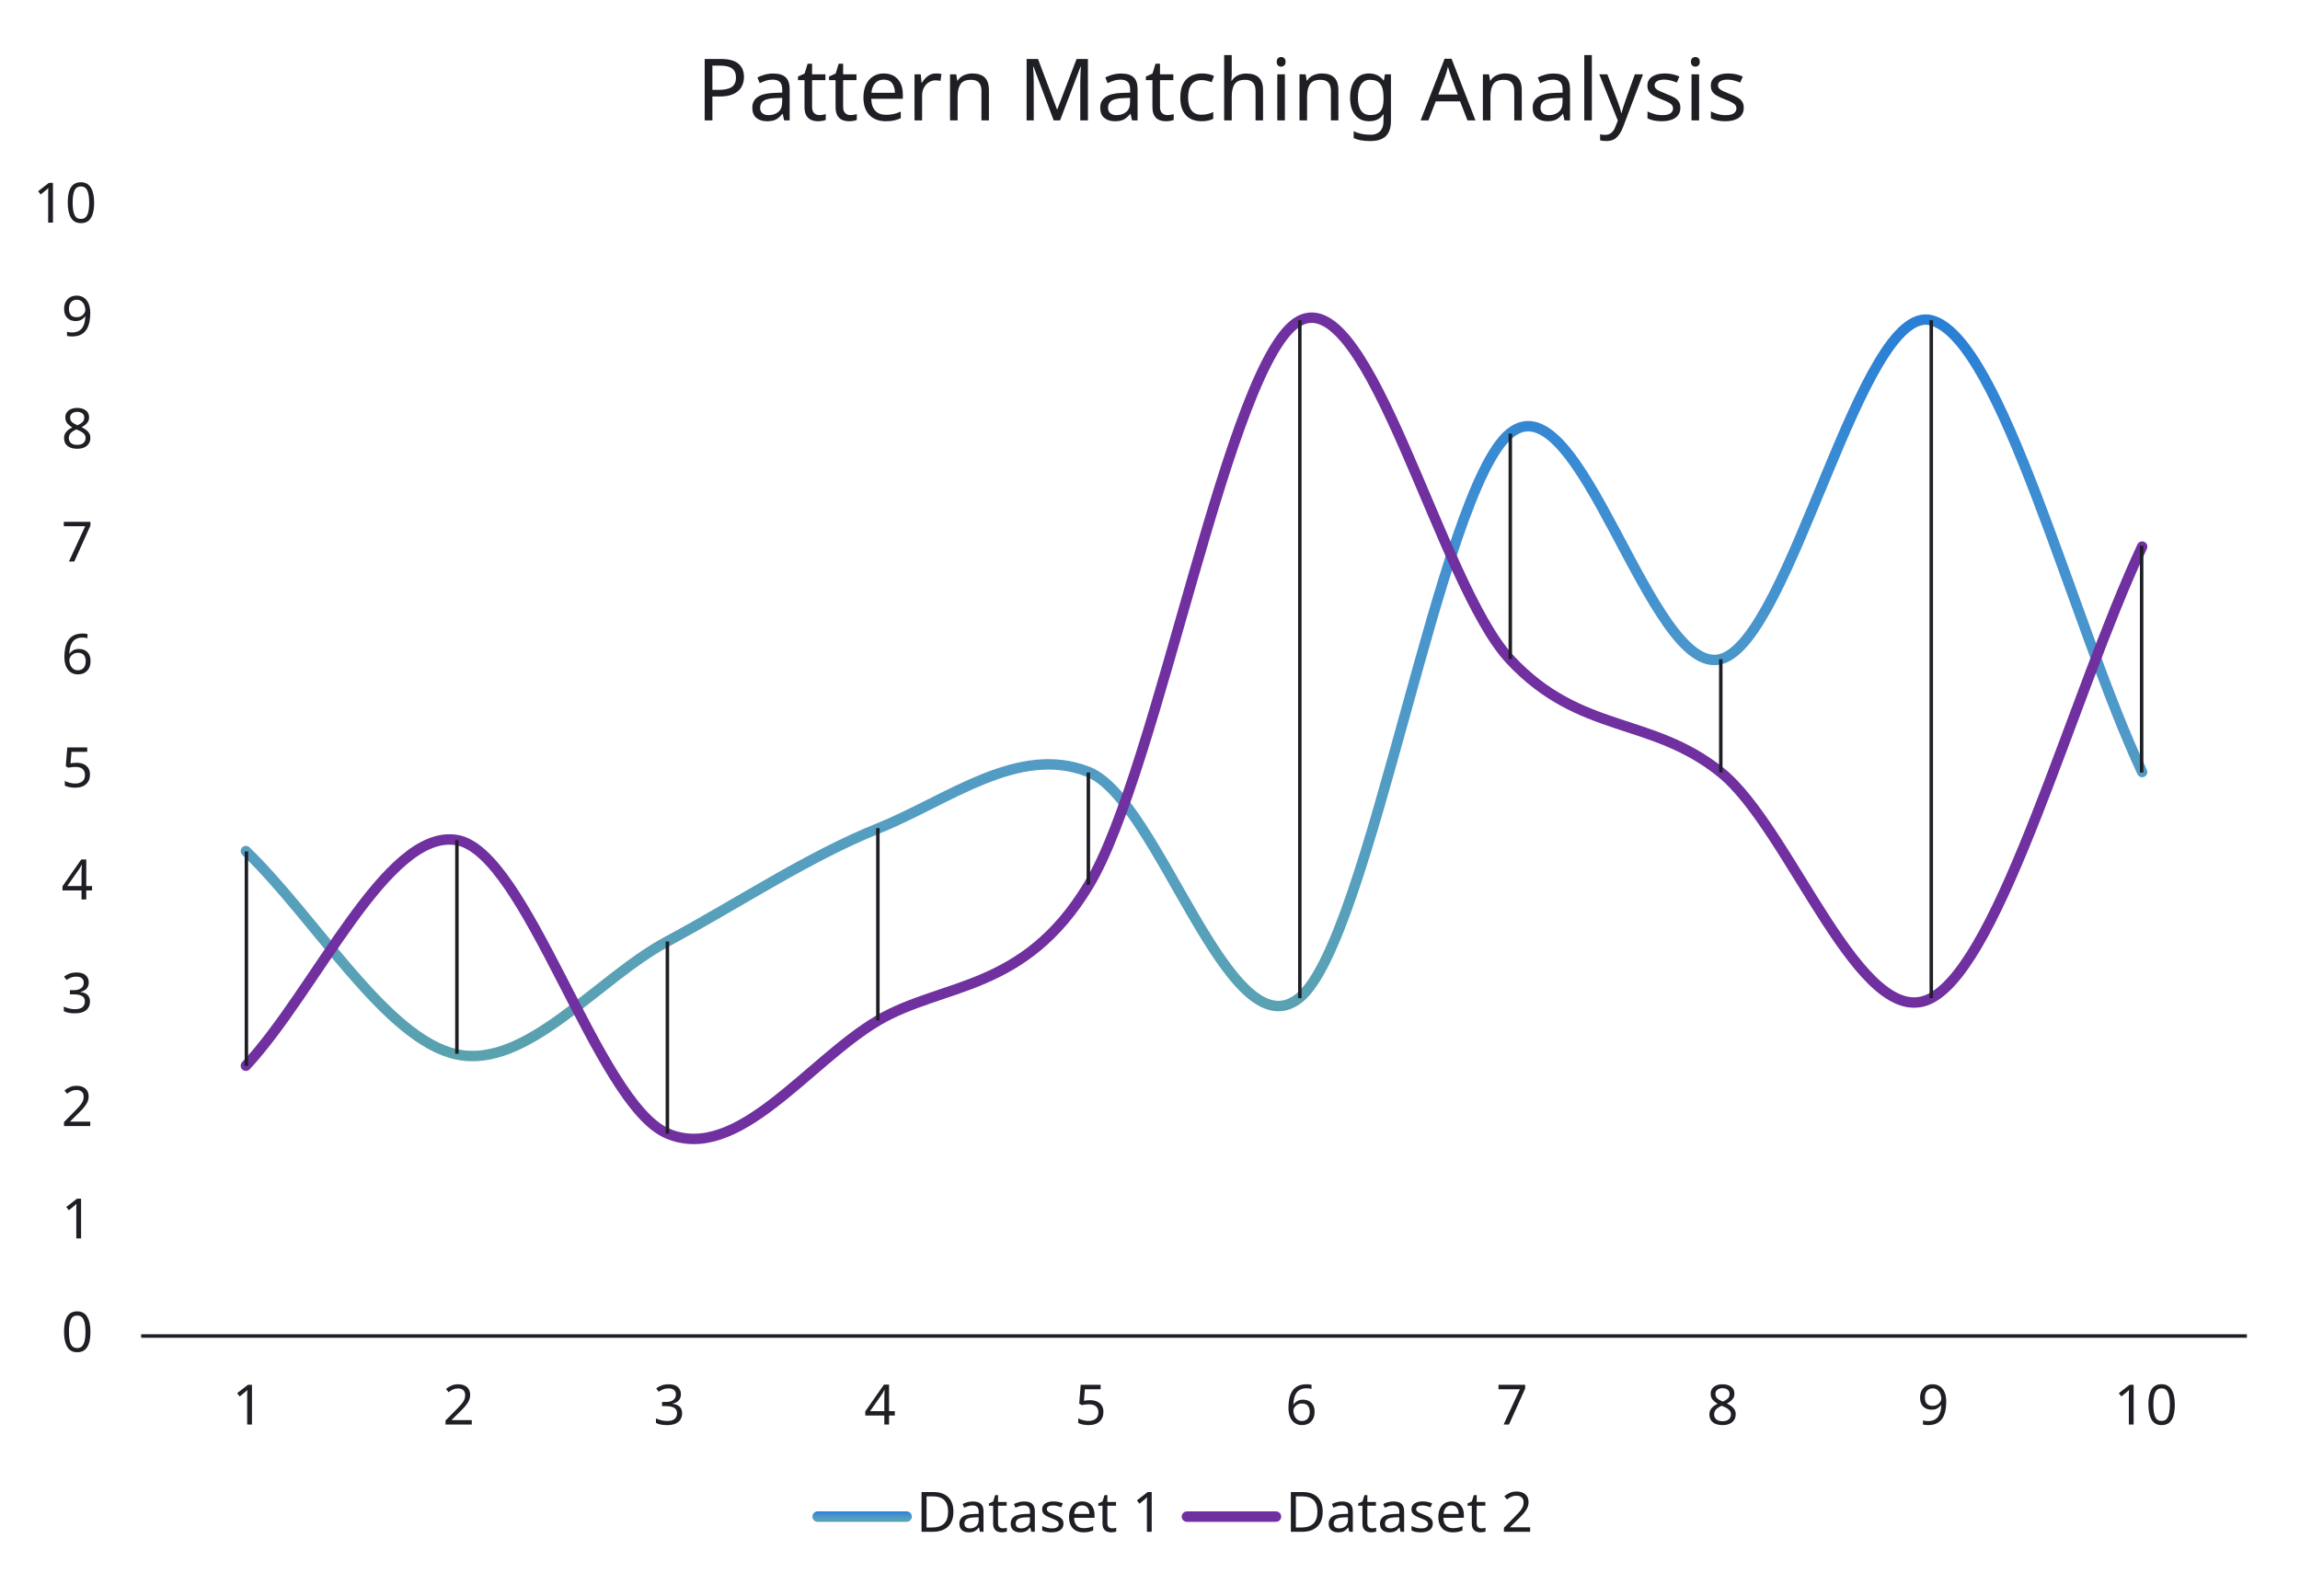
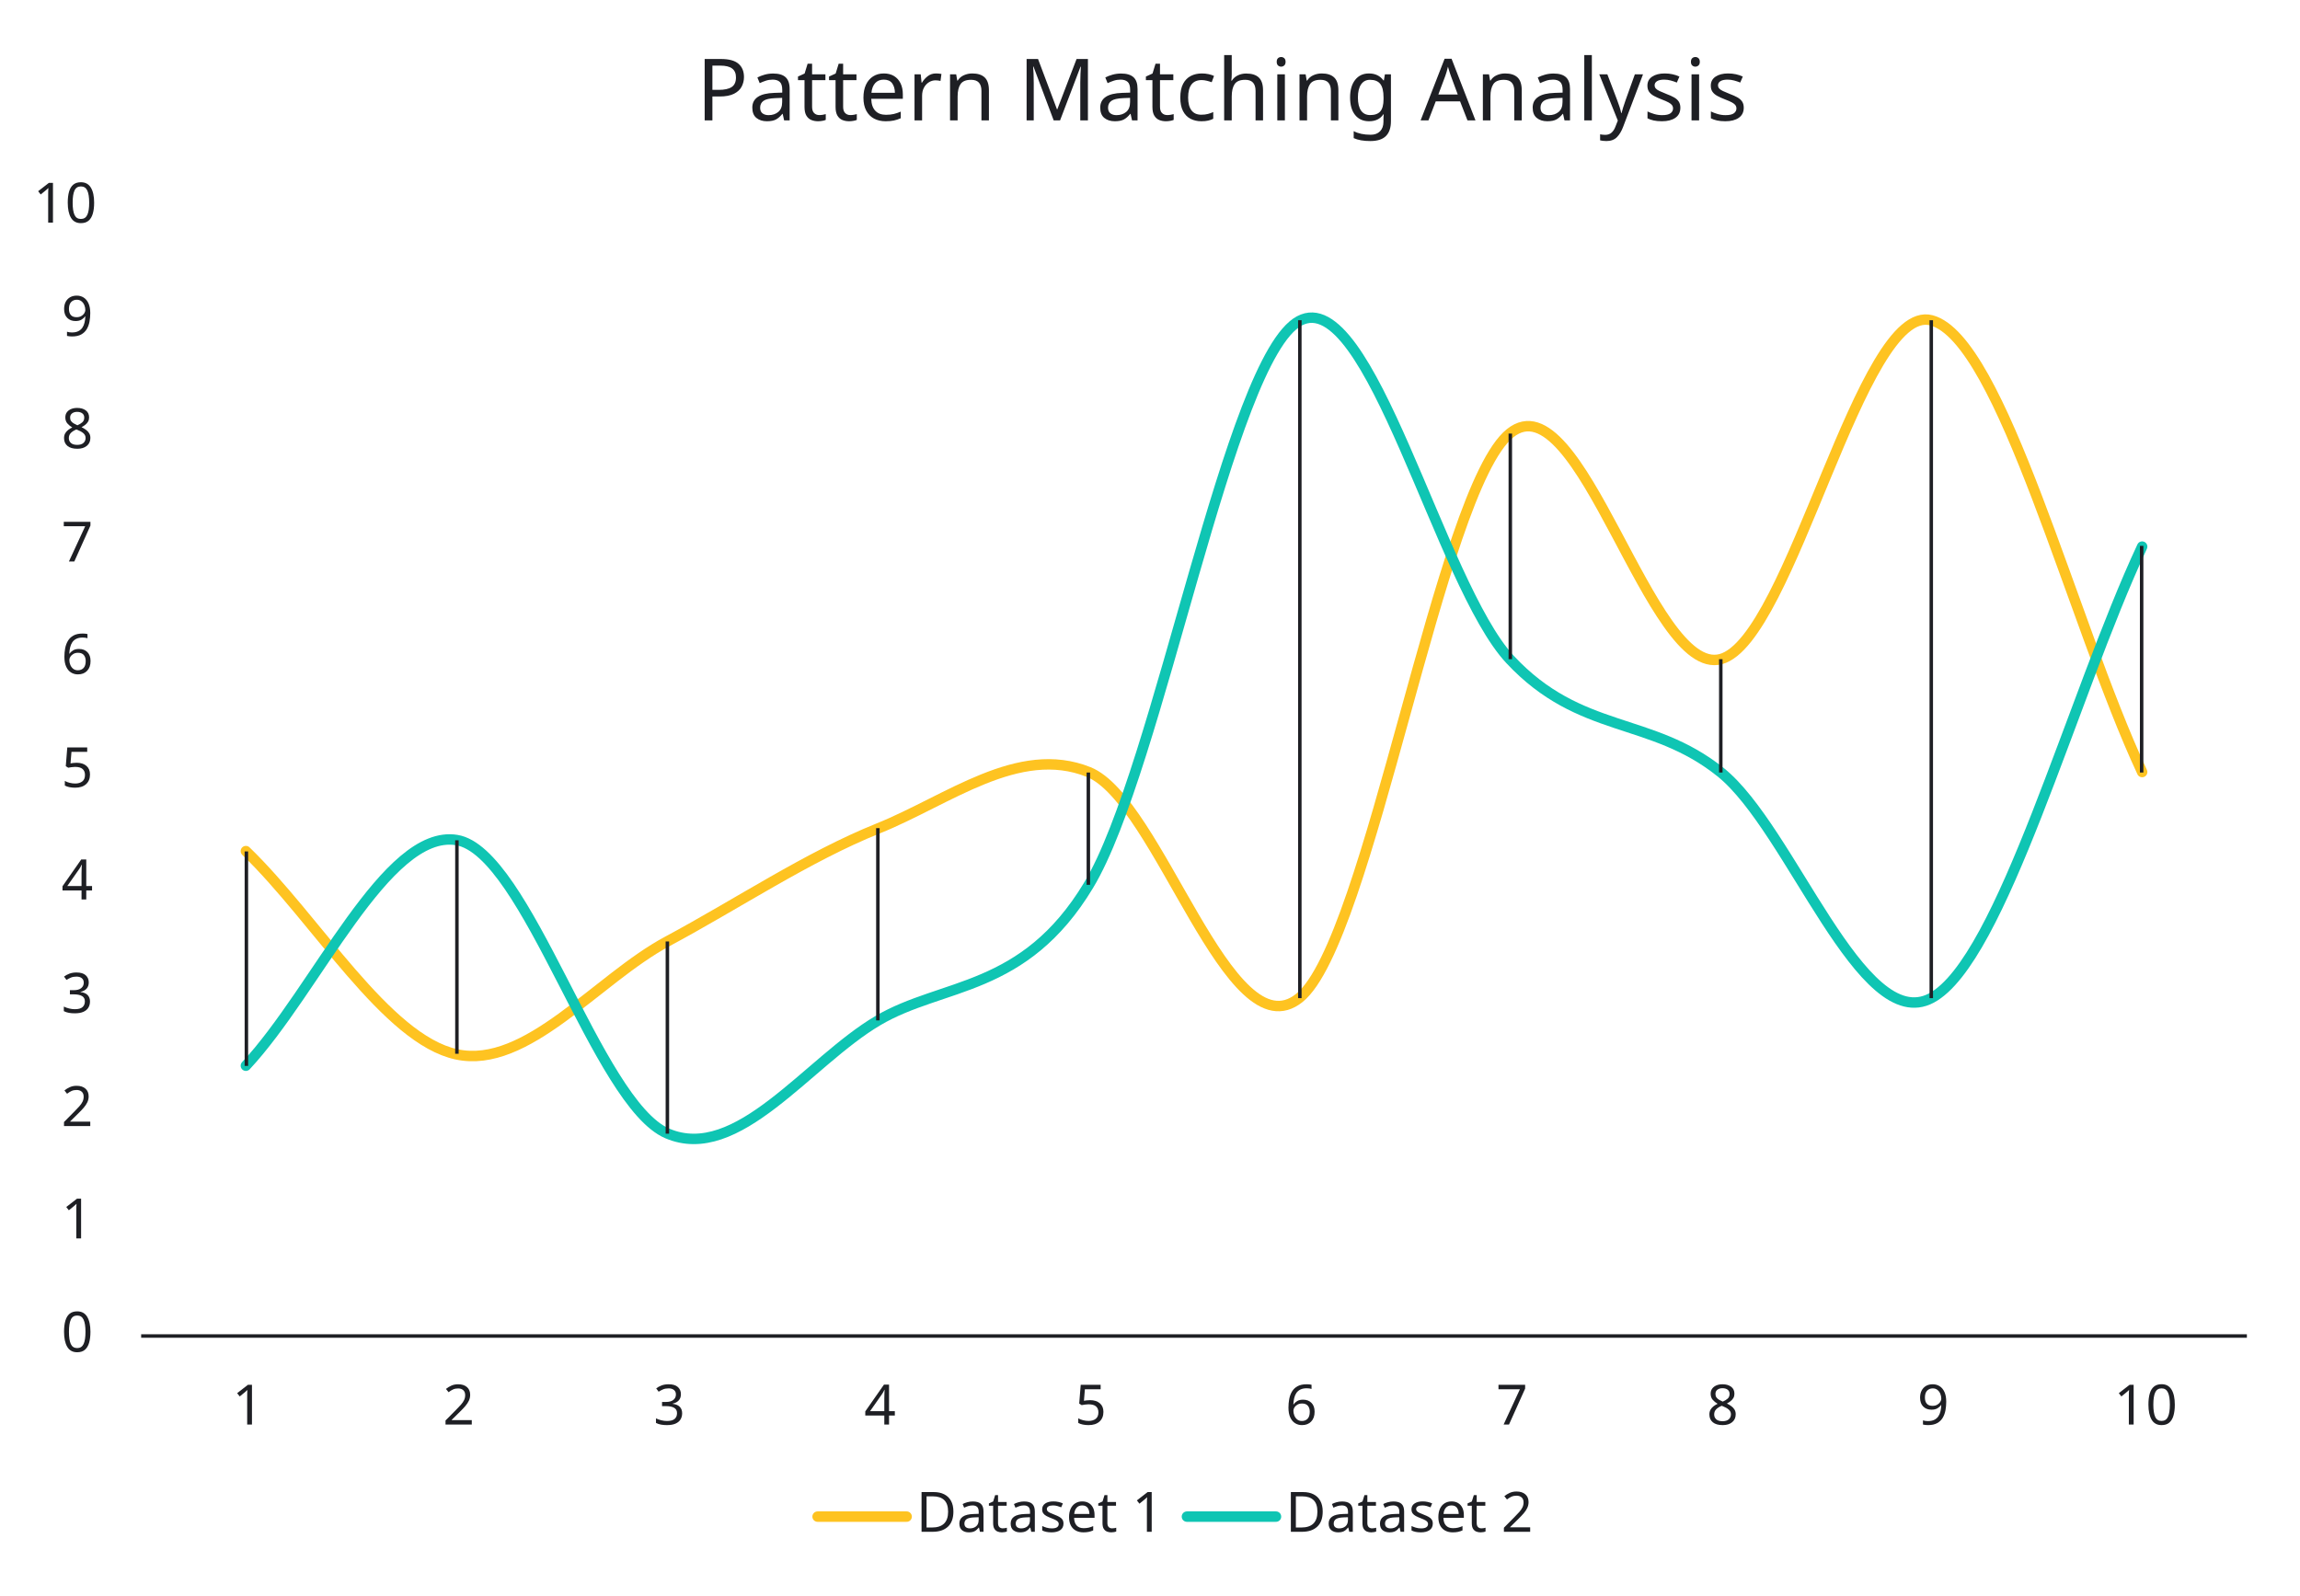
<svg xmlns="http://www.w3.org/2000/svg" width="2273" height="1577" overflow="hidden">
  <defs>
    <clipPath id="clip0">
      <rect x="1008" y="609" width="2273" height="1577" />
    </clipPath>
    <clipPath id="clip1">
      <rect x="1011" y="612" width="2268" height="1570" />
    </clipPath>
    <clipPath id="clip2">
      <rect x="1147" y="814" width="2085" height="1119" />
    </clipPath>
-     <linearGradient x1="2188" y1="919.7" x2="2188" y2="1657.93" gradientUnits="userSpaceOnUse" spreadMethod="reflect" id="stroke3">
-       <stop offset="0" stop-color="#297FD5" stop-opacity="1" />
-       <stop offset="0.021" stop-color="#2A80D4" stop-opacity="1" />
-       <stop offset="0.042" stop-color="#2C81D4" stop-opacity="1" />
-       <stop offset="0.062" stop-color="#2E82D4" stop-opacity="1" />
-       <stop offset="0.083" stop-color="#3084D4" stop-opacity="1" />
-       <stop offset="0.104" stop-color="#3285D4" stop-opacity="1" />
-       <stop offset="0.125" stop-color="#3386D4" stop-opacity="1" />
-       <stop offset="0.146" stop-color="#3587D3" stop-opacity="1" />
-       <stop offset="0.167" stop-color="#3789D3" stop-opacity="1" />
-       <stop offset="0.188" stop-color="#388AD3" stop-opacity="1" />
-       <stop offset="0.208" stop-color="#3A8BD2" stop-opacity="1" />
-       <stop offset="0.229" stop-color="#3B8CD2" stop-opacity="1" />
-       <stop offset="0.25" stop-color="#3D8DD2" stop-opacity="1" />
-       <stop offset="0.271" stop-color="#3E8ED1" stop-opacity="1" />
-       <stop offset="0.292" stop-color="#408FD1" stop-opacity="1" />
-       <stop offset="0.312" stop-color="#4190D0" stop-opacity="1" />
-       <stop offset="0.333" stop-color="#4391D0" stop-opacity="1" />
-       <stop offset="0.354" stop-color="#4492CF" stop-opacity="1" />
-       <stop offset="0.375" stop-color="#4593CE" stop-opacity="1" />
-       <stop offset="0.396" stop-color="#4694CE" stop-opacity="1" />
-       <stop offset="0.417" stop-color="#4895CD" stop-opacity="1" />
-       <stop offset="0.438" stop-color="#4996CC" stop-opacity="1" />
-       <stop offset="0.458" stop-color="#4A96CB" stop-opacity="1" />
-       <stop offset="0.479" stop-color="#4B97CB" stop-opacity="1" />
-       <stop offset="0.5" stop-color="#4C98CA" stop-opacity="1" />
-       <stop offset="0.521" stop-color="#4D99C9" stop-opacity="1" />
-       <stop offset="0.542" stop-color="#4E99C8" stop-opacity="1" />
-       <stop offset="0.562" stop-color="#4F9AC7" stop-opacity="1" />
-       <stop offset="0.583" stop-color="#509BC6" stop-opacity="1" />
-       <stop offset="0.604" stop-color="#519BC5" stop-opacity="1" />
-       <stop offset="0.625" stop-color="#529CC4" stop-opacity="1" />
-       <stop offset="0.646" stop-color="#539DC3" stop-opacity="1" />
-       <stop offset="0.667" stop-color="#539DC2" stop-opacity="1" />
-       <stop offset="0.688" stop-color="#549EC1" stop-opacity="1" />
-       <stop offset="0.708" stop-color="#559EC0" stop-opacity="1" />
-       <stop offset="0.729" stop-color="#559EBF" stop-opacity="1" />
-       <stop offset="0.75" stop-color="#569FBE" stop-opacity="1" />
-       <stop offset="0.771" stop-color="#569FBD" stop-opacity="1" />
-       <stop offset="0.792" stop-color="#57A0BB" stop-opacity="1" />
-       <stop offset="0.812" stop-color="#57A0BA" stop-opacity="1" />
-       <stop offset="0.833" stop-color="#58A0B9" stop-opacity="1" />
-       <stop offset="0.854" stop-color="#58A1B7" stop-opacity="1" />
-       <stop offset="0.875" stop-color="#59A1B6" stop-opacity="1" />
-       <stop offset="0.896" stop-color="#59A1B5" stop-opacity="1" />
-       <stop offset="0.917" stop-color="#59A1B3" stop-opacity="1" />
-       <stop offset="0.938" stop-color="#59A1B2" stop-opacity="1" />
-       <stop offset="0.958" stop-color="#59A1B0" stop-opacity="1" />
-       <stop offset="0.979" stop-color="#59A1AF" stop-opacity="1" />
-       <stop offset="1" stop-color="#5AA2AE" stop-opacity="1" />
-     </linearGradient>
+     <clipPath id="clip3">
+       <rect x="1147" y="814" width="2085" height="1119" />
+     </clipPath>
    <clipPath id="clip4">
      <rect x="1147" y="814" width="2085" height="1119" />
    </clipPath>
    <clipPath id="clip5">
-       <rect x="1147" y="814" width="2085" height="1119" />
+       <rect x="1011" y="612" width="2268" height="1570" />
    </clipPath>
    <clipPath id="clip6">
      <rect x="1011" y="612" width="2268" height="1570" />
    </clipPath>
    <clipPath id="clip7">
      <rect x="1011" y="612" width="2268" height="1570" />
    </clipPath>
    <clipPath id="clip8">
      <rect x="1011" y="612" width="2268" height="1570" />
    </clipPath>
    <clipPath id="clip9">
      <rect x="1011" y="612" width="2268" height="1570" />
    </clipPath>
    <clipPath id="clip10">
      <rect x="1011" y="612" width="2268" height="1570" />
    </clipPath>
    <clipPath id="clip11">
      <rect x="1011" y="612" width="2268" height="1570" />
    </clipPath>
    <clipPath id="clip12">
      <rect x="1011" y="612" width="2268" height="1570" />
    </clipPath>
    <clipPath id="clip13">
      <rect x="1011" y="612" width="2268" height="1570" />
    </clipPath>
    <clipPath id="clip14">
      <rect x="1011" y="612" width="2268" height="1570" />
    </clipPath>
    <clipPath id="clip15">
      <rect x="1011" y="612" width="2268" height="1570" />
    </clipPath>
    <clipPath id="clip16">
      <rect x="1011" y="612" width="2268" height="1570" />
    </clipPath>
    <clipPath id="clip17">
      <rect x="1011" y="612" width="2268" height="1570" />
    </clipPath>
    <clipPath id="clip18">
      <rect x="1011" y="612" width="2268" height="1570" />
    </clipPath>
    <clipPath id="clip19">
      <rect x="1011" y="612" width="2268" height="1570" />
    </clipPath>
    <clipPath id="clip20">
      <rect x="1011" y="612" width="2268" height="1570" />
    </clipPath>
    <clipPath id="clip21">
      <rect x="1011" y="612" width="2268" height="1570" />
    </clipPath>
    <clipPath id="clip22">
      <rect x="1011" y="612" width="2268" height="1570" />
    </clipPath>
    <clipPath id="clip23">
      <rect x="1011" y="612" width="2268" height="1570" />
    </clipPath>
    <clipPath id="clip24">
      <rect x="1011" y="612" width="2268" height="1570" />
    </clipPath>
    <clipPath id="clip25">
      <rect x="1011" y="612" width="2268" height="1570" />
    </clipPath>
    <clipPath id="clip26">
      <rect x="1011" y="612" width="2268" height="1570" />
    </clipPath>
    <clipPath id="clip27">
      <rect x="1011" y="612" width="2268" height="1570" />
    </clipPath>
    <clipPath id="clip28">
      <rect x="1011" y="612" width="2268" height="1570" />
    </clipPath>
-     <linearGradient x1="1860" y1="2102.84" x2="1860" y2="2113.16" gradientUnits="userSpaceOnUse" spreadMethod="reflect" id="stroke29">
-       <stop offset="0" stop-color="#297FD5" stop-opacity="1" />
-       <stop offset="0.021" stop-color="#2A80D4" stop-opacity="1" />
-       <stop offset="0.042" stop-color="#2C81D4" stop-opacity="1" />
-       <stop offset="0.062" stop-color="#2E82D4" stop-opacity="1" />
-       <stop offset="0.083" stop-color="#3084D4" stop-opacity="1" />
-       <stop offset="0.104" stop-color="#3285D4" stop-opacity="1" />
-       <stop offset="0.125" stop-color="#3386D4" stop-opacity="1" />
-       <stop offset="0.146" stop-color="#3587D3" stop-opacity="1" />
-       <stop offset="0.167" stop-color="#3789D3" stop-opacity="1" />
-       <stop offset="0.188" stop-color="#388AD3" stop-opacity="1" />
-       <stop offset="0.208" stop-color="#3A8BD2" stop-opacity="1" />
-       <stop offset="0.229" stop-color="#3B8CD2" stop-opacity="1" />
-       <stop offset="0.25" stop-color="#3D8DD2" stop-opacity="1" />
-       <stop offset="0.271" stop-color="#3E8ED1" stop-opacity="1" />
-       <stop offset="0.292" stop-color="#408FD1" stop-opacity="1" />
-       <stop offset="0.312" stop-color="#4190D0" stop-opacity="1" />
-       <stop offset="0.333" stop-color="#4391D0" stop-opacity="1" />
-       <stop offset="0.354" stop-color="#4492CF" stop-opacity="1" />
-       <stop offset="0.375" stop-color="#4593CE" stop-opacity="1" />
-       <stop offset="0.396" stop-color="#4694CE" stop-opacity="1" />
-       <stop offset="0.417" stop-color="#4895CD" stop-opacity="1" />
-       <stop offset="0.438" stop-color="#4996CC" stop-opacity="1" />
-       <stop offset="0.458" stop-color="#4A96CB" stop-opacity="1" />
-       <stop offset="0.479" stop-color="#4B97CB" stop-opacity="1" />
-       <stop offset="0.5" stop-color="#4C98CA" stop-opacity="1" />
-       <stop offset="0.521" stop-color="#4D99C9" stop-opacity="1" />
-       <stop offset="0.542" stop-color="#4E99C8" stop-opacity="1" />
-       <stop offset="0.562" stop-color="#4F9AC7" stop-opacity="1" />
-       <stop offset="0.583" stop-color="#509BC6" stop-opacity="1" />
-       <stop offset="0.604" stop-color="#519BC5" stop-opacity="1" />
-       <stop offset="0.625" stop-color="#529CC4" stop-opacity="1" />
-       <stop offset="0.646" stop-color="#539DC3" stop-opacity="1" />
-       <stop offset="0.667" stop-color="#539DC2" stop-opacity="1" />
-       <stop offset="0.688" stop-color="#549EC1" stop-opacity="1" />
-       <stop offset="0.708" stop-color="#559EC0" stop-opacity="1" />
-       <stop offset="0.729" stop-color="#559EBF" stop-opacity="1" />
-       <stop offset="0.75" stop-color="#569FBE" stop-opacity="1" />
-       <stop offset="0.771" stop-color="#569FBD" stop-opacity="1" />
-       <stop offset="0.792" stop-color="#57A0BB" stop-opacity="1" />
-       <stop offset="0.812" stop-color="#57A0BA" stop-opacity="1" />
-       <stop offset="0.833" stop-color="#58A0B9" stop-opacity="1" />
-       <stop offset="0.854" stop-color="#58A1B7" stop-opacity="1" />
-       <stop offset="0.875" stop-color="#59A1B6" stop-opacity="1" />
-       <stop offset="0.896" stop-color="#59A1B5" stop-opacity="1" />
-       <stop offset="0.917" stop-color="#59A1B3" stop-opacity="1" />
-       <stop offset="0.938" stop-color="#59A1B2" stop-opacity="1" />
-       <stop offset="0.958" stop-color="#59A1B0" stop-opacity="1" />
-       <stop offset="0.979" stop-color="#59A1AF" stop-opacity="1" />
-       <stop offset="1" stop-color="#5AA2AE" stop-opacity="1" />
-     </linearGradient>
-     <clipPath id="clip30">
+     <clipPath id="clip29">
      <rect x="1011" y="612" width="2268" height="1570" />
    </clipPath>
-     <clipPath id="clip31">
-       <rect x="1011" y="612" width="2268" height="1570" />
-     </clipPath>
-     <clipPath id="clip32">
+     <clipPath id="clip30">
      <rect x="1011" y="612" width="2268" height="1570" />
    </clipPath>
  </defs>
  <g clip-path="url(#clip0)" transform="translate(-1008 -609)">
    <g clip-path="url(#clip1)">
      <path d="M1147.5 1929.5 3228.5 1929.5" stroke="#1E1F24" stroke-width="3.438" stroke-linecap="butt" stroke-linejoin="round" stroke-miterlimit="10" stroke-opacity="1" fill="none" fill-rule="evenodd" />
    </g>
    <g clip-path="url(#clip2)">
-       <path d="M1251 1450.21C1320.41 1517.18 1389.81 1636.24 1459.22 1651.12 1528.63 1666 1598.04 1576.71 1667.44 1539.5 1736.85 1502.29 1806.26 1455.79 1875.67 1427.88 1945.07 1399.98 2014.48 1344.17 2083.89 1372.07 2153.3 1399.98 2222.7 1651.12 2292.11 1595.31 2361.52 1539.5 2430.93 1093.03 2500.33 1037.22 2569.74 981.412 2639.15 1279.06 2708.56 1260.46 2777.96 1241.85 2847.37 907 2916.78 925.603 2986.19 944.206 3055.59 1223.25 3125 1372.07" stroke="url(#stroke3)" stroke-width="10.312" stroke-linecap="round" stroke-linejoin="round" stroke-miterlimit="10" fill="none" fill-rule="nonzero" />
+       <path d="M1251 1450.21C1320.41 1517.18 1389.81 1636.24 1459.22 1651.12 1528.63 1666 1598.04 1576.71 1667.44 1539.5 1736.85 1502.29 1806.26 1455.79 1875.67 1427.88 1945.07 1399.98 2014.48 1344.17 2083.89 1372.07 2153.3 1399.98 2222.7 1651.12 2292.11 1595.31 2361.52 1539.5 2430.93 1093.03 2500.33 1037.22 2569.74 981.412 2639.15 1279.06 2708.56 1260.46 2777.96 1241.85 2847.37 907 2916.78 925.603 2986.19 944.206 3055.59 1223.25 3125 1372.07" stroke="#FEC321" stroke-width="10.312" stroke-linecap="round" stroke-linejoin="round" stroke-miterlimit="10" stroke-opacity="1" fill="none" fill-rule="nonzero" />
+     </g>
+     <g clip-path="url(#clip3)">
+       <path d="M1251 1662.33C1320.41 1587.97 1389.81 1428.1 1459.22 1439.26 1528.63 1450.41 1598.04 1699.51 1667.44 1729.26 1736.85 1759 1806.26 1658.62 1875.67 1617.72 1939.5 1580.11 2020.06 1589.87 2083.89 1483.87 2153.3 1368.62 2222.7 963.359 2292.11 926.18 2361.52 889 2430.93 1186.44 2500.33 1260.8 2569.74 1335.15 2639.15 1316.56 2708.56 1372.33 2777.96 1428.1 2847.37 1632.59 2916.78 1595.41 2986.19 1558.23 3055.59 1297.97 3125 1149.26" stroke="#0FC5B3" stroke-width="10.312" stroke-linecap="round" stroke-linejoin="round" stroke-miterlimit="10" stroke-opacity="1" fill="none" fill-rule="nonzero" />
    </g>
    <g clip-path="url(#clip4)">
-       <path d="M1251 1662.33C1320.41 1587.97 1389.81 1428.1 1459.22 1439.26 1528.63 1450.41 1598.04 1699.51 1667.44 1729.26 1736.85 1759 1806.26 1658.62 1875.67 1617.72 1939.5 1580.11 2020.06 1589.87 2083.89 1483.87 2153.3 1368.62 2222.7 963.359 2292.11 926.18 2361.52 889 2430.93 1186.44 2500.33 1260.8 2569.74 1335.15 2639.15 1316.56 2708.56 1372.33 2777.96 1428.1 2847.37 1632.59 2916.78 1595.41 2986.19 1558.23 3055.59 1297.97 3125 1149.26" stroke="#7030A0" stroke-width="10.312" stroke-linecap="round" stroke-linejoin="round" stroke-miterlimit="10" stroke-opacity="1" fill="none" fill-rule="nonzero" />
+       <path d="M1251.5 1450.55 1251.5 1662.55M1459.55 1439.55 1459.55 1650.55M1667.55 1539.55 1667.55 1729.5M1875.56 1427.55 1875.56 1617.55M2083.57 1372.55 2083.57 1483.55M2292.58 925.5 2292.58 1595.55M2500.58 1037.53 2500.58 1260.54M2708.59 1260.54 2708.59 1372.55M2916.6 925.5 2916.6 1595.55M3124.5 1148.54 3124.5 1372.55" stroke="#1E1F24" stroke-width="3.438" stroke-linecap="butt" stroke-linejoin="round" stroke-miterlimit="10" stroke-opacity="1" fill="none" fill-rule="nonzero" />
    </g>
    <g clip-path="url(#clip5)">
-       <path d="M1251.5 1450.55 1251.5 1662.55M1459.55 1439.55 1459.55 1650.55M1667.55 1539.55 1667.55 1729.5M1875.56 1427.55 1875.56 1617.55M2083.57 1372.55 2083.57 1483.55M2292.58 925.5 2292.58 1595.55M2500.58 1037.53 2500.58 1260.54M2708.59 1260.54 2708.59 1372.55M2916.6 925.5 2916.6 1595.55M3124.5 1148.54 3124.5 1372.55" stroke="#1E1F24" stroke-width="3.438" stroke-linecap="butt" stroke-linejoin="round" stroke-miterlimit="10" stroke-opacity="1" fill="none" fill-rule="nonzero" />
+       <text fill="#1E1F24" fill-opacity="1" font-family="Calibri,Calibri_MSFontService,sans-serif" font-style="normal" font-variant="normal" font-weight="400" font-stretch="normal" font-size="55" text-anchor="start" direction="ltr" writing-mode="lr-tb" unicode-bidi="normal" text-decoration="none" transform="matrix(1 0 0 1 1068.61 1945)">0</text>
    </g>
    <g clip-path="url(#clip6)">
-       <text fill="#1E1F24" fill-opacity="1" font-family="Calibri,Calibri_MSFontService,sans-serif" font-style="normal" font-variant="normal" font-weight="400" font-stretch="normal" font-size="55" text-anchor="start" direction="ltr" writing-mode="lr-tb" unicode-bidi="normal" text-decoration="none" transform="matrix(1 0 0 1 1068.61 1945)">0</text>
+       <text fill="#1E1F24" fill-opacity="1" font-family="Calibri,Calibri_MSFontService,sans-serif" font-style="normal" font-variant="normal" font-weight="400" font-stretch="normal" font-size="55" text-anchor="start" direction="ltr" writing-mode="lr-tb" unicode-bidi="normal" text-decoration="none" transform="matrix(1 0 0 1 1068.61 1833)">1</text>
    </g>
    <g clip-path="url(#clip7)">
-       <text fill="#1E1F24" fill-opacity="1" font-family="Calibri,Calibri_MSFontService,sans-serif" font-style="normal" font-variant="normal" font-weight="400" font-stretch="normal" font-size="55" text-anchor="start" direction="ltr" writing-mode="lr-tb" unicode-bidi="normal" text-decoration="none" transform="matrix(1 0 0 1 1068.61 1833)">1</text>
+       <text fill="#1E1F24" fill-opacity="1" font-family="Calibri,Calibri_MSFontService,sans-serif" font-style="normal" font-variant="normal" font-weight="400" font-stretch="normal" font-size="55" text-anchor="start" direction="ltr" writing-mode="lr-tb" unicode-bidi="normal" text-decoration="none" transform="matrix(1 0 0 1 1068.61 1722)">2</text>
    </g>
    <g clip-path="url(#clip8)">
-       <text fill="#1E1F24" fill-opacity="1" font-family="Calibri,Calibri_MSFontService,sans-serif" font-style="normal" font-variant="normal" font-weight="400" font-stretch="normal" font-size="55" text-anchor="start" direction="ltr" writing-mode="lr-tb" unicode-bidi="normal" text-decoration="none" transform="matrix(1 0 0 1 1068.61 1722)">2</text>
+       <text fill="#1E1F24" fill-opacity="1" font-family="Calibri,Calibri_MSFontService,sans-serif" font-style="normal" font-variant="normal" font-weight="400" font-stretch="normal" font-size="55" text-anchor="start" direction="ltr" writing-mode="lr-tb" unicode-bidi="normal" text-decoration="none" transform="matrix(1 0 0 1 1068.61 1610)">3</text>
    </g>
    <g clip-path="url(#clip9)">
-       <text fill="#1E1F24" fill-opacity="1" font-family="Calibri,Calibri_MSFontService,sans-serif" font-style="normal" font-variant="normal" font-weight="400" font-stretch="normal" font-size="55" text-anchor="start" direction="ltr" writing-mode="lr-tb" unicode-bidi="normal" text-decoration="none" transform="matrix(1 0 0 1 1068.61 1610)">3</text>
+       <text fill="#1E1F24" fill-opacity="1" font-family="Calibri,Calibri_MSFontService,sans-serif" font-style="normal" font-variant="normal" font-weight="400" font-stretch="normal" font-size="55" text-anchor="start" direction="ltr" writing-mode="lr-tb" unicode-bidi="normal" text-decoration="none" transform="matrix(1 0 0 1 1068.61 1498)">4</text>
    </g>
    <g clip-path="url(#clip10)">
-       <text fill="#1E1F24" fill-opacity="1" font-family="Calibri,Calibri_MSFontService,sans-serif" font-style="normal" font-variant="normal" font-weight="400" font-stretch="normal" font-size="55" text-anchor="start" direction="ltr" writing-mode="lr-tb" unicode-bidi="normal" text-decoration="none" transform="matrix(1 0 0 1 1068.61 1498)">4</text>
+       <text fill="#1E1F24" fill-opacity="1" font-family="Calibri,Calibri_MSFontService,sans-serif" font-style="normal" font-variant="normal" font-weight="400" font-stretch="normal" font-size="55" text-anchor="start" direction="ltr" writing-mode="lr-tb" unicode-bidi="normal" text-decoration="none" transform="matrix(1 0 0 1 1068.61 1387)">5</text>
    </g>
    <g clip-path="url(#clip11)">
-       <text fill="#1E1F24" fill-opacity="1" font-family="Calibri,Calibri_MSFontService,sans-serif" font-style="normal" font-variant="normal" font-weight="400" font-stretch="normal" font-size="55" text-anchor="start" direction="ltr" writing-mode="lr-tb" unicode-bidi="normal" text-decoration="none" transform="matrix(1 0 0 1 1068.61 1387)">5</text>
+       <text fill="#1E1F24" fill-opacity="1" font-family="Calibri,Calibri_MSFontService,sans-serif" font-style="normal" font-variant="normal" font-weight="400" font-stretch="normal" font-size="55" text-anchor="start" direction="ltr" writing-mode="lr-tb" unicode-bidi="normal" text-decoration="none" transform="matrix(1 0 0 1 1068.61 1275)">6</text>
    </g>
    <g clip-path="url(#clip12)">
-       <text fill="#1E1F24" fill-opacity="1" font-family="Calibri,Calibri_MSFontService,sans-serif" font-style="normal" font-variant="normal" font-weight="400" font-stretch="normal" font-size="55" text-anchor="start" direction="ltr" writing-mode="lr-tb" unicode-bidi="normal" text-decoration="none" transform="matrix(1 0 0 1 1068.61 1275)">6</text>
+       <text fill="#1E1F24" fill-opacity="1" font-family="Calibri,Calibri_MSFontService,sans-serif" font-style="normal" font-variant="normal" font-weight="400" font-stretch="normal" font-size="55" text-anchor="start" direction="ltr" writing-mode="lr-tb" unicode-bidi="normal" text-decoration="none" transform="matrix(1 0 0 1 1068.61 1164)">7</text>
    </g>
    <g clip-path="url(#clip13)">
-       <text fill="#1E1F24" fill-opacity="1" font-family="Calibri,Calibri_MSFontService,sans-serif" font-style="normal" font-variant="normal" font-weight="400" font-stretch="normal" font-size="55" text-anchor="start" direction="ltr" writing-mode="lr-tb" unicode-bidi="normal" text-decoration="none" transform="matrix(1 0 0 1 1068.61 1164)">7</text>
+       <text fill="#1E1F24" fill-opacity="1" font-family="Calibri,Calibri_MSFontService,sans-serif" font-style="normal" font-variant="normal" font-weight="400" font-stretch="normal" font-size="55" text-anchor="start" direction="ltr" writing-mode="lr-tb" unicode-bidi="normal" text-decoration="none" transform="matrix(1 0 0 1 1068.61 1052)">8</text>
    </g>
    <g clip-path="url(#clip14)">
-       <text fill="#1E1F24" fill-opacity="1" font-family="Calibri,Calibri_MSFontService,sans-serif" font-style="normal" font-variant="normal" font-weight="400" font-stretch="normal" font-size="55" text-anchor="start" direction="ltr" writing-mode="lr-tb" unicode-bidi="normal" text-decoration="none" transform="matrix(1 0 0 1 1068.61 1052)">8</text>
+       <text fill="#1E1F24" fill-opacity="1" font-family="Calibri,Calibri_MSFontService,sans-serif" font-style="normal" font-variant="normal" font-weight="400" font-stretch="normal" font-size="55" text-anchor="start" direction="ltr" writing-mode="lr-tb" unicode-bidi="normal" text-decoration="none" transform="matrix(1 0 0 1 1068.61 941)">9</text>
    </g>
    <g clip-path="url(#clip15)">
-       <text fill="#1E1F24" fill-opacity="1" font-family="Calibri,Calibri_MSFontService,sans-serif" font-style="normal" font-variant="normal" font-weight="400" font-stretch="normal" font-size="55" text-anchor="start" direction="ltr" writing-mode="lr-tb" unicode-bidi="normal" text-decoration="none" transform="matrix(1 0 0 1 1068.61 941)">9</text>
+       <text fill="#1E1F24" fill-opacity="1" font-family="Calibri,Calibri_MSFontService,sans-serif" font-style="normal" font-variant="normal" font-weight="400" font-stretch="normal" font-size="55" text-anchor="start" direction="ltr" writing-mode="lr-tb" unicode-bidi="normal" text-decoration="none" transform="matrix(1 0 0 1 1040.81 829)">10</text>
    </g>
    <g clip-path="url(#clip16)">
-       <text fill="#1E1F24" fill-opacity="1" font-family="Calibri,Calibri_MSFontService,sans-serif" font-style="normal" font-variant="normal" font-weight="400" font-stretch="normal" font-size="55" text-anchor="start" direction="ltr" writing-mode="lr-tb" unicode-bidi="normal" text-decoration="none" transform="matrix(1 0 0 1 1040.81 829)">10</text>
+       <text fill="#1E1F24" fill-opacity="1" font-family="Calibri,Calibri_MSFontService,sans-serif" font-style="normal" font-variant="normal" font-weight="400" font-stretch="normal" font-size="55" text-anchor="start" direction="ltr" writing-mode="lr-tb" unicode-bidi="normal" text-decoration="none" transform="matrix(1 0 0 1 1237.48 2017)">1</text>
    </g>
    <g clip-path="url(#clip17)">
-       <text fill="#1E1F24" fill-opacity="1" font-family="Calibri,Calibri_MSFontService,sans-serif" font-style="normal" font-variant="normal" font-weight="400" font-stretch="normal" font-size="55" text-anchor="start" direction="ltr" writing-mode="lr-tb" unicode-bidi="normal" text-decoration="none" transform="matrix(1 0 0 1 1237.48 2017)">1</text>
+       <text fill="#1E1F24" fill-opacity="1" font-family="Calibri,Calibri_MSFontService,sans-serif" font-style="normal" font-variant="normal" font-weight="400" font-stretch="normal" font-size="55" text-anchor="start" direction="ltr" writing-mode="lr-tb" unicode-bidi="normal" text-decoration="none" transform="matrix(1 0 0 1 1445.65 2017)">2</text>
    </g>
    <g clip-path="url(#clip18)">
-       <text fill="#1E1F24" fill-opacity="1" font-family="Calibri,Calibri_MSFontService,sans-serif" font-style="normal" font-variant="normal" font-weight="400" font-stretch="normal" font-size="55" text-anchor="start" direction="ltr" writing-mode="lr-tb" unicode-bidi="normal" text-decoration="none" transform="matrix(1 0 0 1 1445.65 2017)">2</text>
+       <text fill="#1E1F24" fill-opacity="1" font-family="Calibri,Calibri_MSFontService,sans-serif" font-style="normal" font-variant="normal" font-weight="400" font-stretch="normal" font-size="55" text-anchor="start" direction="ltr" writing-mode="lr-tb" unicode-bidi="normal" text-decoration="none" transform="matrix(1 0 0 1 1653.81 2017)">3</text>
    </g>
    <g clip-path="url(#clip19)">
-       <text fill="#1E1F24" fill-opacity="1" font-family="Calibri,Calibri_MSFontService,sans-serif" font-style="normal" font-variant="normal" font-weight="400" font-stretch="normal" font-size="55" text-anchor="start" direction="ltr" writing-mode="lr-tb" unicode-bidi="normal" text-decoration="none" transform="matrix(1 0 0 1 1653.81 2017)">3</text>
+       <text fill="#1E1F24" fill-opacity="1" font-family="Calibri,Calibri_MSFontService,sans-serif" font-style="normal" font-variant="normal" font-weight="400" font-stretch="normal" font-size="55" text-anchor="start" direction="ltr" writing-mode="lr-tb" unicode-bidi="normal" text-decoration="none" transform="matrix(1 0 0 1 1861.97 2017)">4</text>
    </g>
    <g clip-path="url(#clip20)">
-       <text fill="#1E1F24" fill-opacity="1" font-family="Calibri,Calibri_MSFontService,sans-serif" font-style="normal" font-variant="normal" font-weight="400" font-stretch="normal" font-size="55" text-anchor="start" direction="ltr" writing-mode="lr-tb" unicode-bidi="normal" text-decoration="none" transform="matrix(1 0 0 1 1861.97 2017)">4</text>
+       <text fill="#1E1F24" fill-opacity="1" font-family="Calibri,Calibri_MSFontService,sans-serif" font-style="normal" font-variant="normal" font-weight="400" font-stretch="normal" font-size="55" text-anchor="start" direction="ltr" writing-mode="lr-tb" unicode-bidi="normal" text-decoration="none" transform="matrix(1 0 0 1 2070.14 2017)">5</text>
    </g>
    <g clip-path="url(#clip21)">
-       <text fill="#1E1F24" fill-opacity="1" font-family="Calibri,Calibri_MSFontService,sans-serif" font-style="normal" font-variant="normal" font-weight="400" font-stretch="normal" font-size="55" text-anchor="start" direction="ltr" writing-mode="lr-tb" unicode-bidi="normal" text-decoration="none" transform="matrix(1 0 0 1 2070.14 2017)">5</text>
+       <text fill="#1E1F24" fill-opacity="1" font-family="Calibri,Calibri_MSFontService,sans-serif" font-style="normal" font-variant="normal" font-weight="400" font-stretch="normal" font-size="55" text-anchor="start" direction="ltr" writing-mode="lr-tb" unicode-bidi="normal" text-decoration="none" transform="matrix(1 0 0 1 2278.3 2017)">6</text>
    </g>
    <g clip-path="url(#clip22)">
-       <text fill="#1E1F24" fill-opacity="1" font-family="Calibri,Calibri_MSFontService,sans-serif" font-style="normal" font-variant="normal" font-weight="400" font-stretch="normal" font-size="55" text-anchor="start" direction="ltr" writing-mode="lr-tb" unicode-bidi="normal" text-decoration="none" transform="matrix(1 0 0 1 2278.3 2017)">6</text>
+       <text fill="#1E1F24" fill-opacity="1" font-family="Calibri,Calibri_MSFontService,sans-serif" font-style="normal" font-variant="normal" font-weight="400" font-stretch="normal" font-size="55" text-anchor="start" direction="ltr" writing-mode="lr-tb" unicode-bidi="normal" text-decoration="none" transform="matrix(1 0 0 1 2486.47 2017)">7</text>
    </g>
    <g clip-path="url(#clip23)">
-       <text fill="#1E1F24" fill-opacity="1" font-family="Calibri,Calibri_MSFontService,sans-serif" font-style="normal" font-variant="normal" font-weight="400" font-stretch="normal" font-size="55" text-anchor="start" direction="ltr" writing-mode="lr-tb" unicode-bidi="normal" text-decoration="none" transform="matrix(1 0 0 1 2486.47 2017)">7</text>
+       <text fill="#1E1F24" fill-opacity="1" font-family="Calibri,Calibri_MSFontService,sans-serif" font-style="normal" font-variant="normal" font-weight="400" font-stretch="normal" font-size="55" text-anchor="start" direction="ltr" writing-mode="lr-tb" unicode-bidi="normal" text-decoration="none" transform="matrix(1 0 0 1 2694.63 2017)">8</text>
    </g>
    <g clip-path="url(#clip24)">
-       <text fill="#1E1F24" fill-opacity="1" font-family="Calibri,Calibri_MSFontService,sans-serif" font-style="normal" font-variant="normal" font-weight="400" font-stretch="normal" font-size="55" text-anchor="start" direction="ltr" writing-mode="lr-tb" unicode-bidi="normal" text-decoration="none" transform="matrix(1 0 0 1 2694.63 2017)">8</text>
+       <text fill="#1E1F24" fill-opacity="1" font-family="Calibri,Calibri_MSFontService,sans-serif" font-style="normal" font-variant="normal" font-weight="400" font-stretch="normal" font-size="55" text-anchor="start" direction="ltr" writing-mode="lr-tb" unicode-bidi="normal" text-decoration="none" transform="matrix(1 0 0 1 2902.79 2017)">9</text>
    </g>
    <g clip-path="url(#clip25)">
-       <text fill="#1E1F24" fill-opacity="1" font-family="Calibri,Calibri_MSFontService,sans-serif" font-style="normal" font-variant="normal" font-weight="400" font-stretch="normal" font-size="55" text-anchor="start" direction="ltr" writing-mode="lr-tb" unicode-bidi="normal" text-decoration="none" transform="matrix(1 0 0 1 2902.79 2017)">9</text>
+       <text fill="#1E1F24" fill-opacity="1" font-family="Calibri,Calibri_MSFontService,sans-serif" font-style="normal" font-variant="normal" font-weight="400" font-stretch="normal" font-size="55" text-anchor="start" direction="ltr" writing-mode="lr-tb" unicode-bidi="normal" text-decoration="none" transform="matrix(1 0 0 1 3097.06 2017)">10</text>
    </g>
    <g clip-path="url(#clip26)">
-       <text fill="#1E1F24" fill-opacity="1" font-family="Calibri,Calibri_MSFontService,sans-serif" font-style="normal" font-variant="normal" font-weight="400" font-stretch="normal" font-size="55" text-anchor="start" direction="ltr" writing-mode="lr-tb" unicode-bidi="normal" text-decoration="none" transform="matrix(1 0 0 1 3097.06 2017)">10</text>
+       <text fill="#1E1F24" fill-opacity="1" font-family="Calibri,Calibri_MSFontService,sans-serif" font-style="normal" font-variant="normal" font-weight="400" font-stretch="normal" font-size="85" text-anchor="start" direction="ltr" writing-mode="lr-tb" unicode-bidi="normal" text-decoration="none" transform="matrix(1 0 0 1 1696.15 728)">Pattern Matching Analysis</text>
    </g>
    <g clip-path="url(#clip27)">
-       <text fill="#1E1F24" fill-opacity="1" font-family="Calibri,Calibri_MSFontService,sans-serif" font-style="normal" font-variant="normal" font-weight="400" font-stretch="normal" font-size="85" text-anchor="start" direction="ltr" writing-mode="lr-tb" unicode-bidi="normal" text-decoration="none" transform="matrix(1 0 0 1 1696.15 728)">Pattern Matching Analysis</text>
+       <path d="M1816 2108 1904 2108" stroke="#FEC321" stroke-width="10.312" stroke-linecap="round" stroke-linejoin="round" stroke-miterlimit="10" stroke-opacity="1" fill="none" fill-rule="evenodd" />
    </g>
    <g clip-path="url(#clip28)">
-       <path d="M1816 2108 1904 2108" stroke="url(#stroke29)" stroke-width="10.312" stroke-linecap="round" stroke-linejoin="round" stroke-miterlimit="10" fill="none" fill-rule="evenodd" />
+       <text fill="#1E1F24" fill-opacity="1" font-family="Calibri,Calibri_MSFontService,sans-serif" font-style="normal" font-variant="normal" font-weight="400" font-stretch="normal" font-size="55" text-anchor="start" direction="ltr" writing-mode="lr-tb" unicode-bidi="normal" text-decoration="none" transform="matrix(1 0 0 1 1913.41 2123)">Dataset 1</text>
+     </g>
+     <g clip-path="url(#clip29)">
+       <path d="M2181 2108 2269 2108" stroke="#0FC5B3" stroke-width="10.312" stroke-linecap="round" stroke-linejoin="round" stroke-miterlimit="10" stroke-opacity="1" fill="none" fill-rule="evenodd" />
    </g>
    <g clip-path="url(#clip30)">
-       <text fill="#1E1F24" fill-opacity="1" font-family="Calibri,Calibri_MSFontService,sans-serif" font-style="normal" font-variant="normal" font-weight="400" font-stretch="normal" font-size="55" text-anchor="start" direction="ltr" writing-mode="lr-tb" unicode-bidi="normal" text-decoration="none" transform="matrix(1 0 0 1 1913.41 2123)">Dataset 1</text>
-     </g>
-     <g clip-path="url(#clip31)">
-       <path d="M2181 2108 2269 2108" stroke="#7030A0" stroke-width="10.312" stroke-linecap="round" stroke-linejoin="round" stroke-miterlimit="10" stroke-opacity="1" fill="none" fill-rule="evenodd" />
-     </g>
-     <g clip-path="url(#clip32)">
      <text fill="#1E1F24" fill-opacity="1" font-family="Calibri,Calibri_MSFontService,sans-serif" font-style="normal" font-variant="normal" font-weight="400" font-stretch="normal" font-size="55" text-anchor="start" direction="ltr" writing-mode="lr-tb" unicode-bidi="normal" text-decoration="none" transform="matrix(1 0 0 1 2278.38 2123)">Dataset 2</text>
    </g>
  </g>
</svg>
